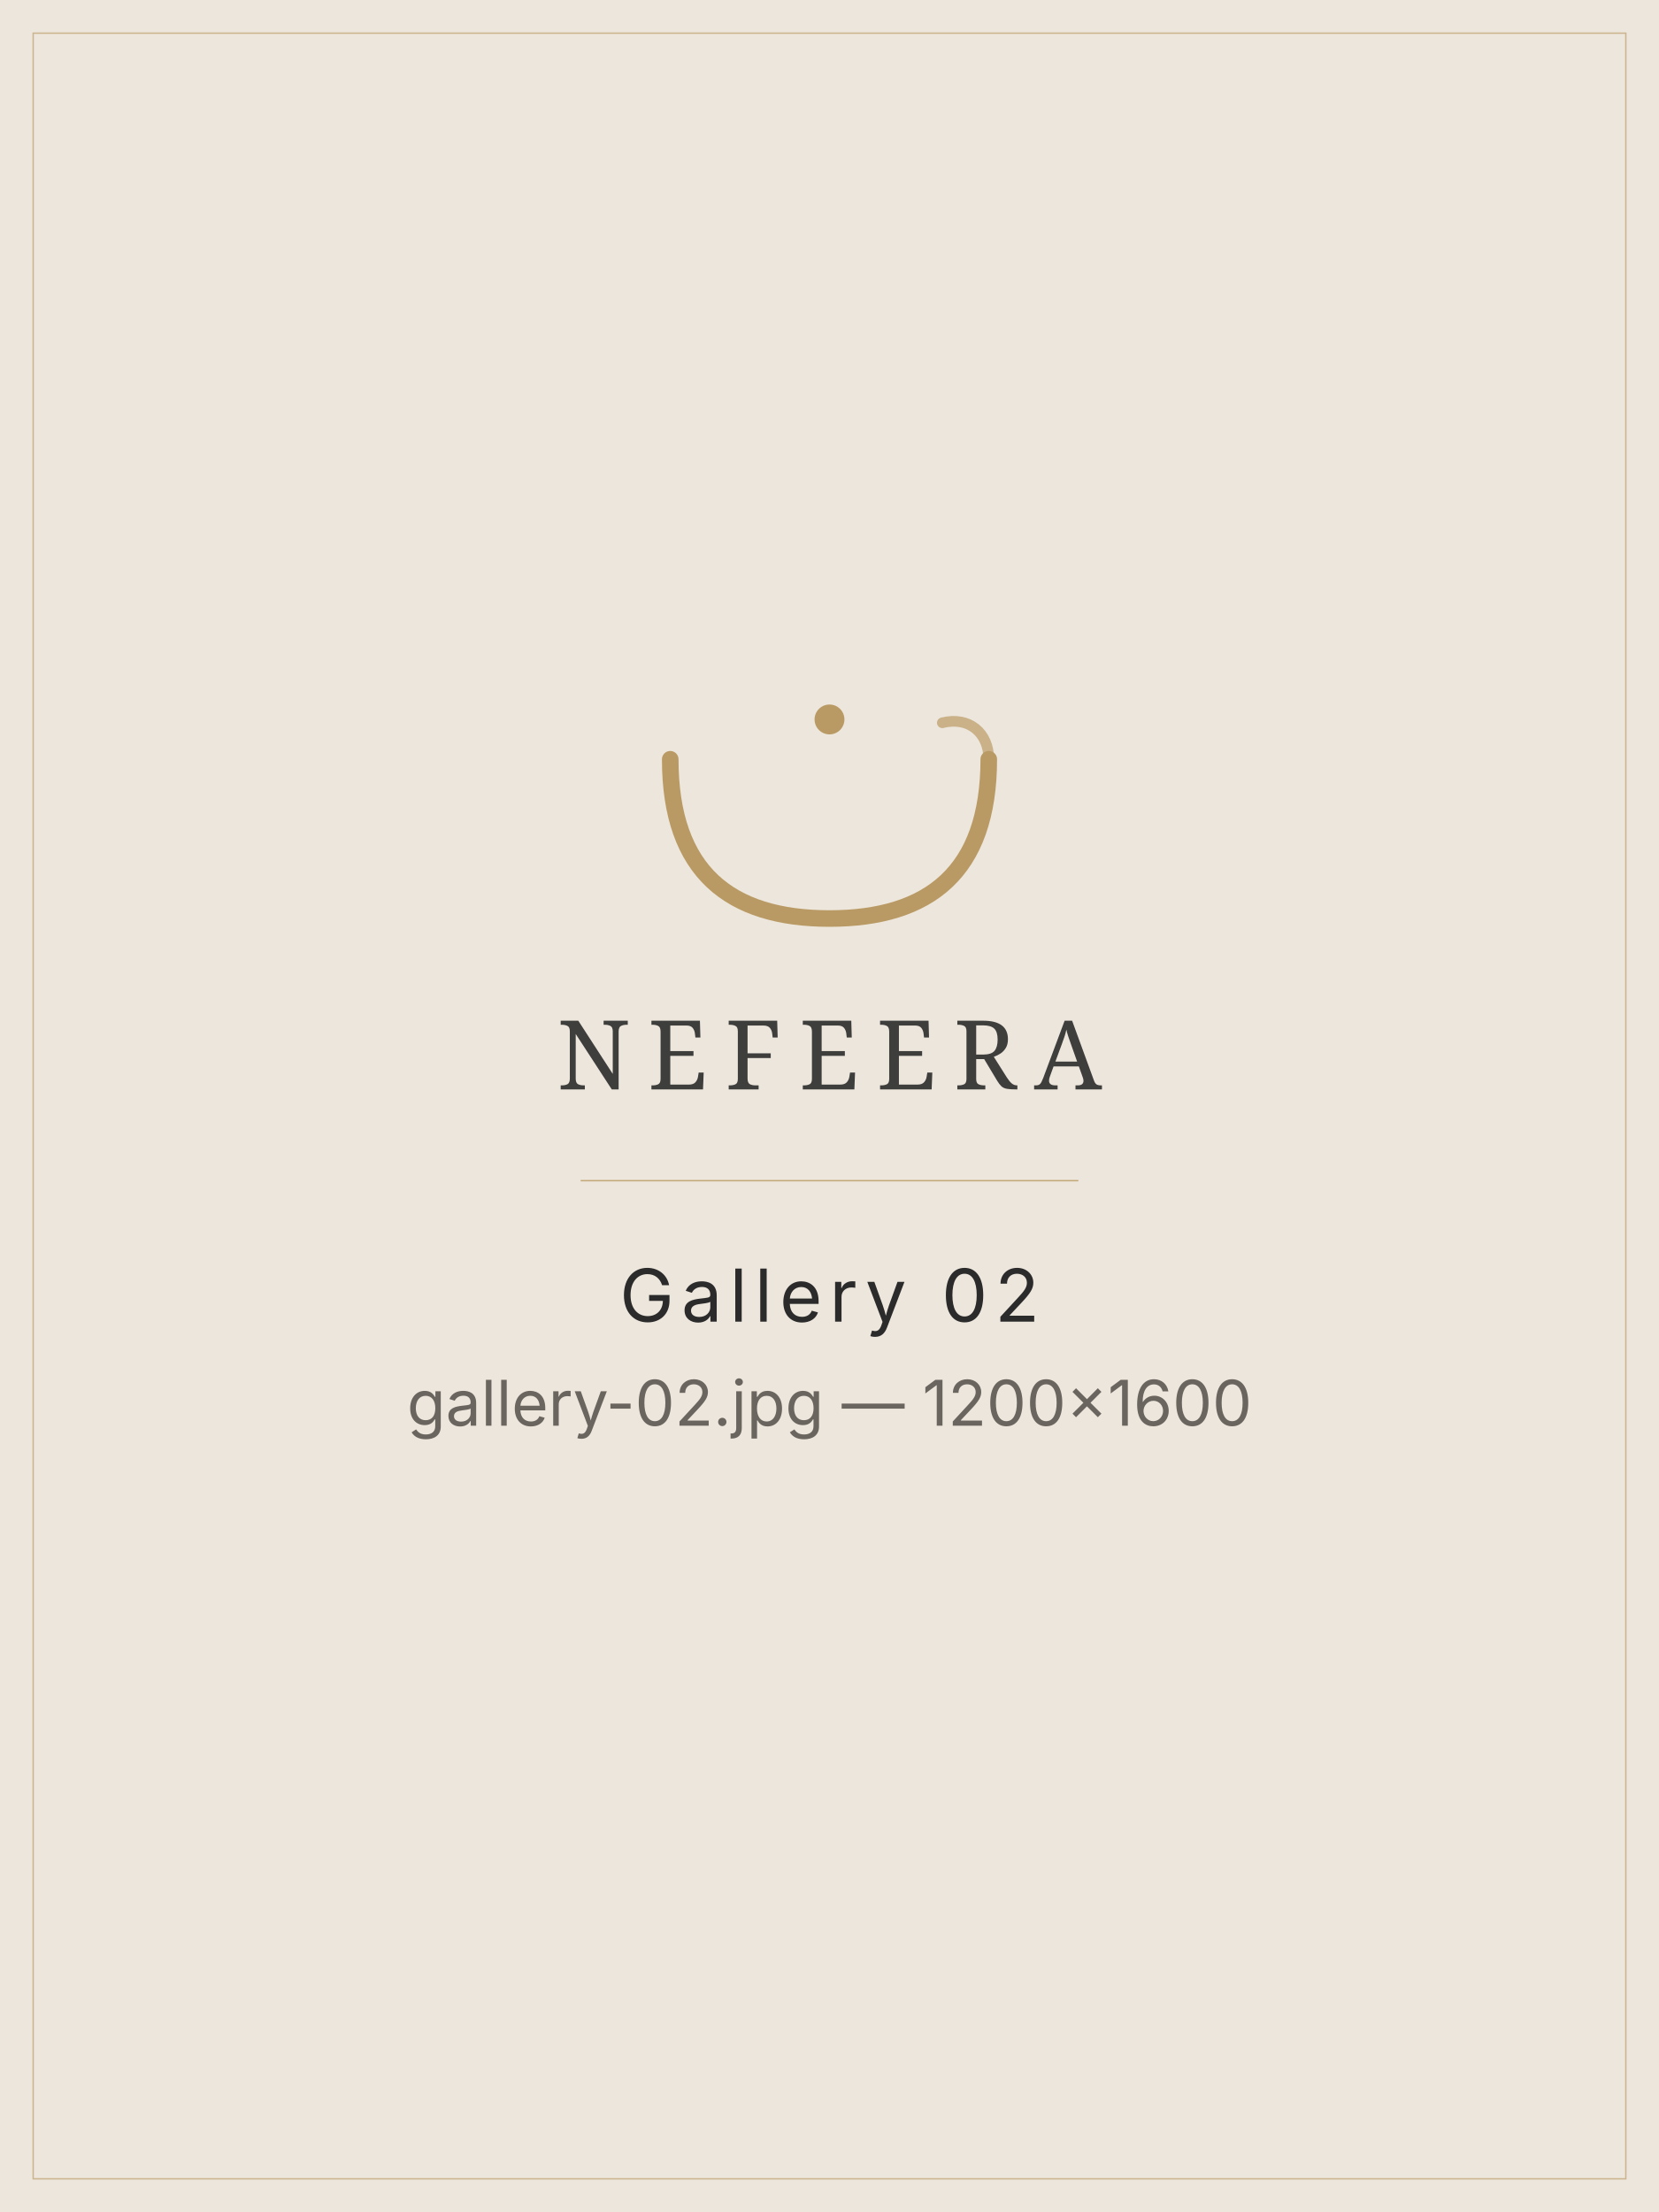
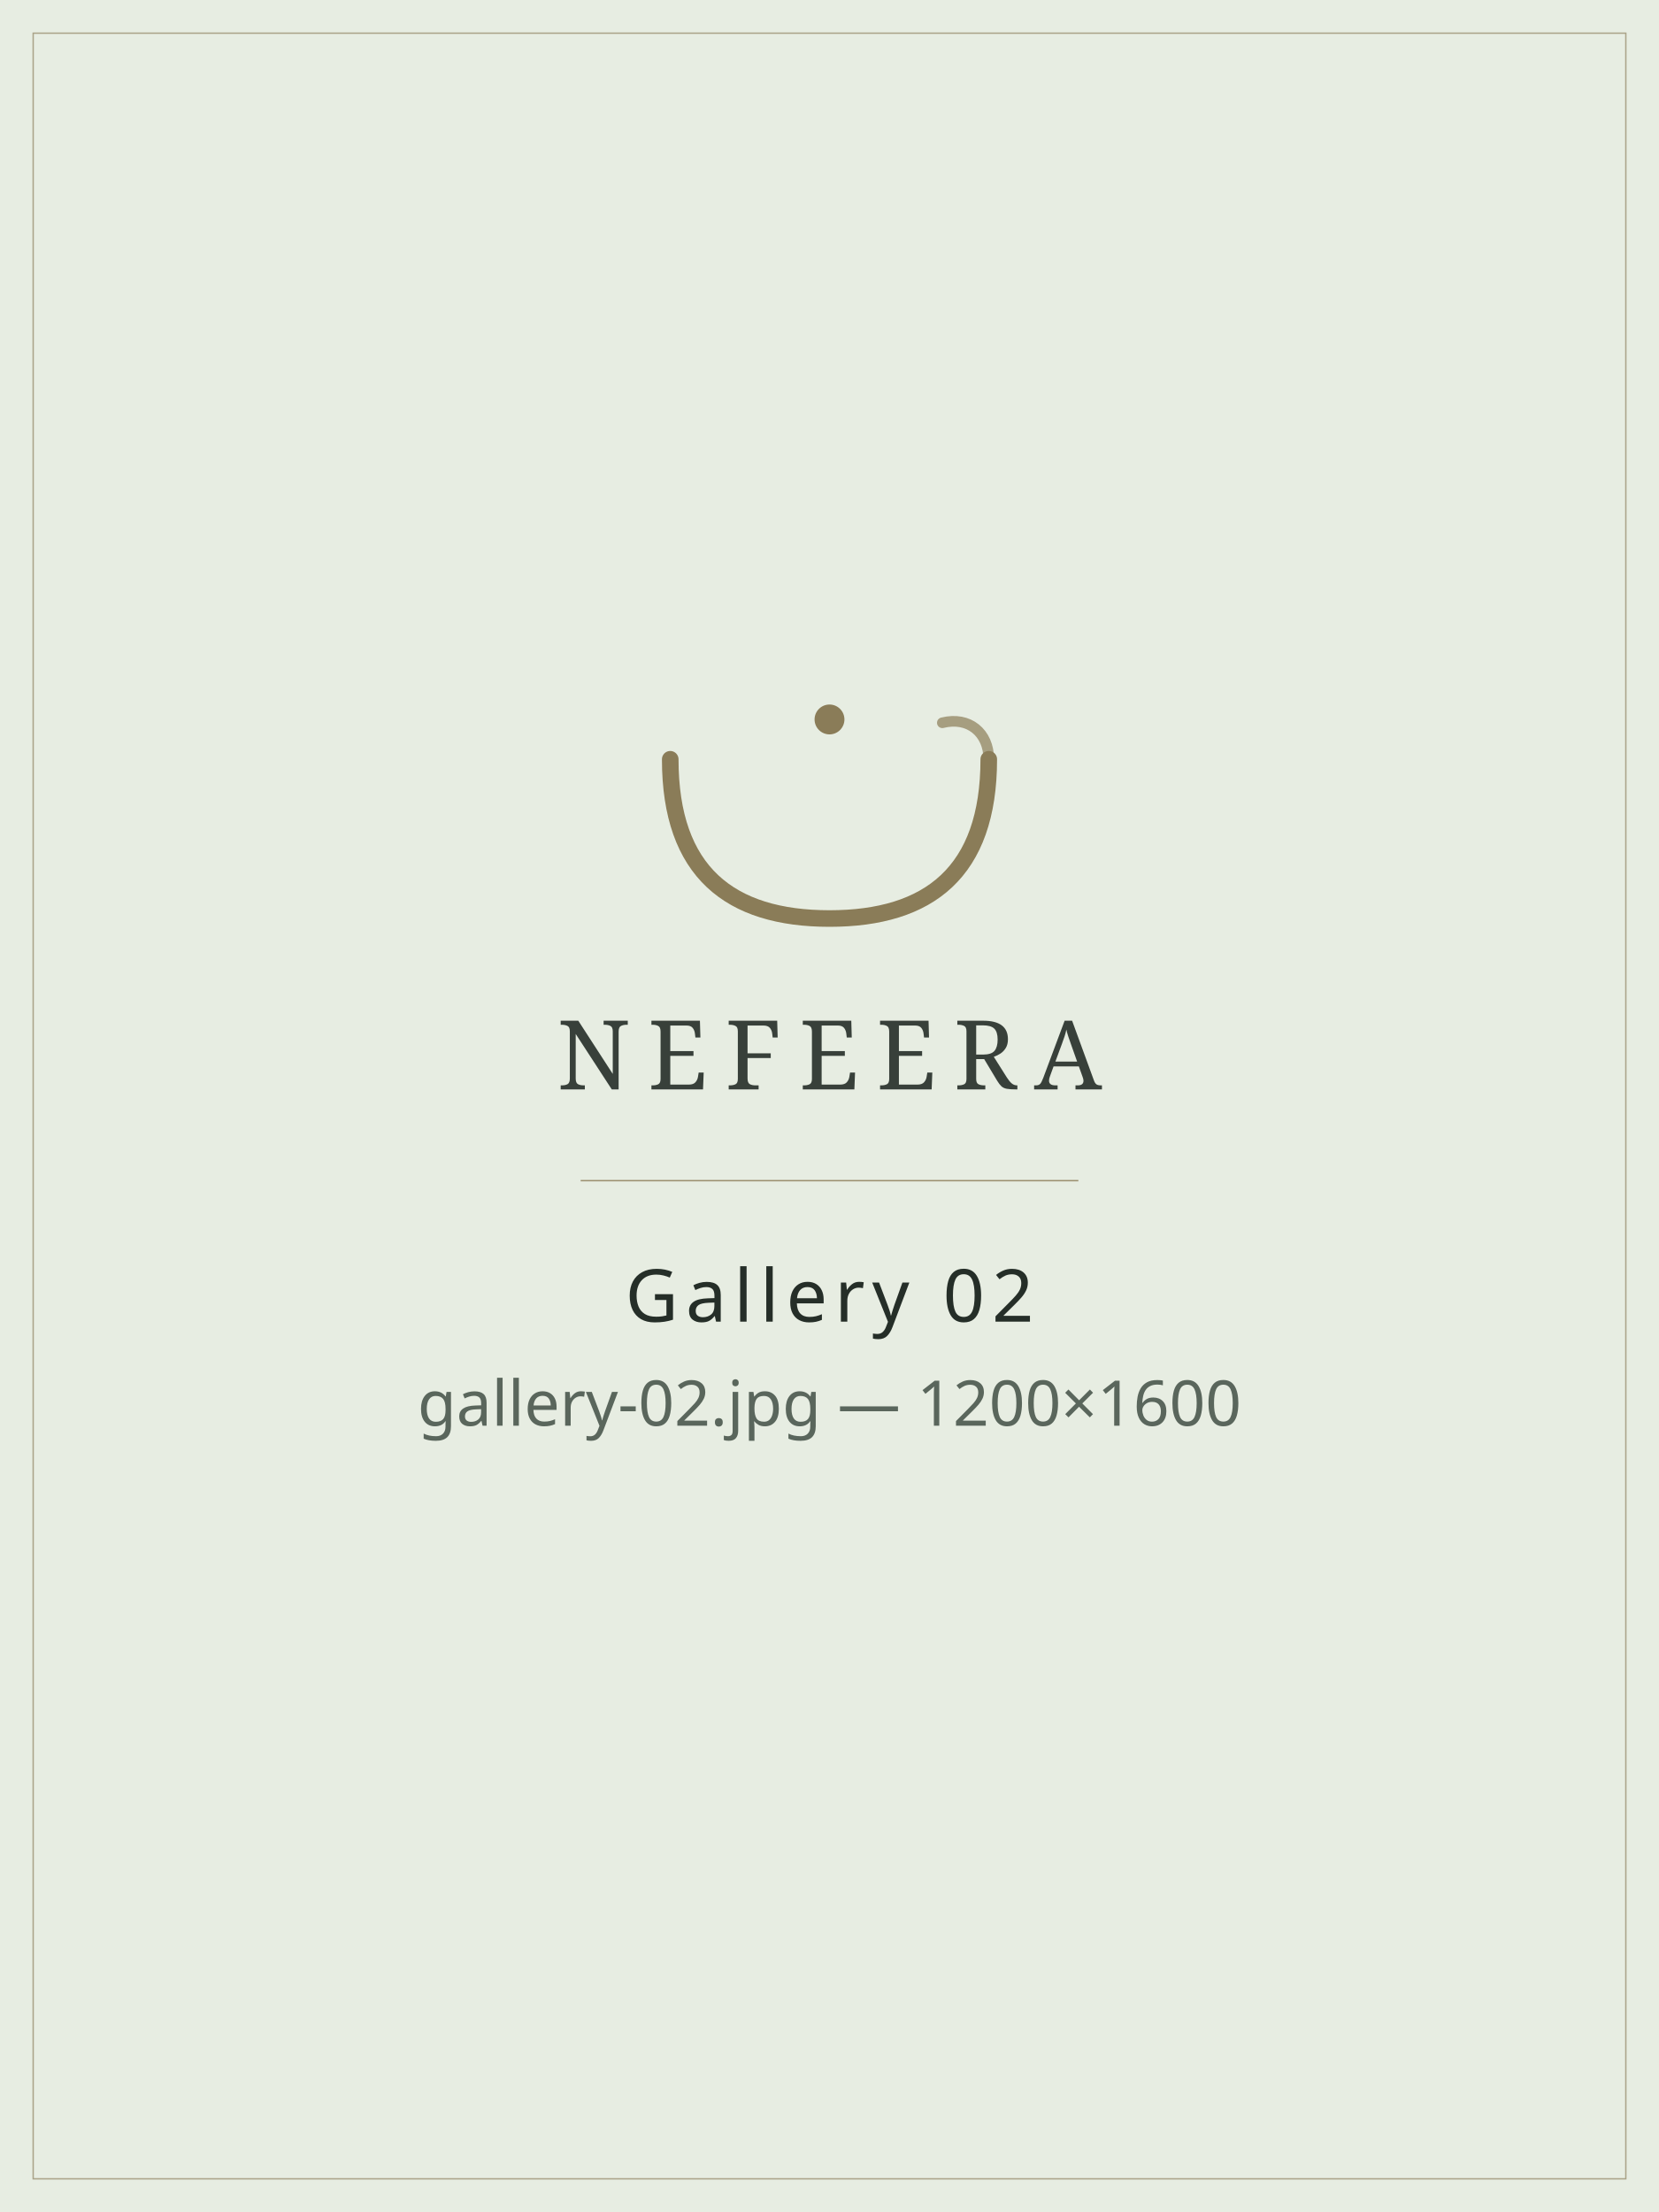
<svg xmlns="http://www.w3.org/2000/svg" viewBox="0 0 1200 1600" width="1200" height="1600" preserveAspectRatio="xMidYMid slice" role="img" aria-label="Gallery 02 placeholder. Required file: gallery-02.jpg — 1200×1600">
-   <rect width="1200" height="1600" fill="#EDE6DC" />
-   <rect x="24.00" y="24.00" width="1152.00" height="1552.00" fill="none" stroke="#B08D4F" stroke-width="1" vector-effect="non-scaling-stroke" opacity="0.55" />
-   <g transform="translate(456.00 506.00) scale(2.4)" fill="none" stroke="#B08D4F" stroke-linecap="round" stroke-linejoin="round" opacity="0.85">
+   <rect width="1200" height="1600" fill="#E7EDE2" />
+   <rect x="24.00" y="24.00" width="1152.00" height="1552.00" fill="none" stroke="#7A683F" stroke-width="1" vector-effect="non-scaling-stroke" opacity="0.55" />
+   <g transform="translate(456.00 506.00) scale(2.4)" fill="none" stroke="#7A683F" stroke-linecap="round" stroke-linejoin="round" opacity="0.85">
    <path d="M12 18 C12 52, 30 66, 60 66 C90 66, 108 52, 108 18" stroke-width="5" />
    <path d="M108 18 C108 10, 102 5, 94 7" stroke-width="3.2" opacity="0.7" />
-     <circle cx="60" cy="6" r="4.5" fill="#B08D4F" stroke="none" />
+     <circle cx="60" cy="6" r="4.5" fill="#7A683F" stroke="none" />
  </g>
-   <text x="600.00" y="788.00" text-anchor="middle" font-family="'Cormorant Garamond', Georgia, serif" font-size="69.60" letter-spacing="12.53" fill="#2B2B2B" opacity="0.9">NEFEERA</text>
-   <line x1="420.00" y1="854.00" x2="780.00" y2="854.00" stroke="#B08D4F" stroke-width="1" vector-effect="non-scaling-stroke" opacity="0.7" />
-   <text x="600.00" y="956.00" text-anchor="middle" font-family="Inter, system-ui, sans-serif" font-size="52.80" letter-spacing="5.28" fill="#2B2B2B">Gallery 02</text>
-   <text x="600.00" y="1031.24" text-anchor="middle" font-family="Inter, system-ui, sans-serif" font-size="45.60" fill="#6B6560">gallery-02.jpg — 1200×1600</text>
+   <text x="600.00" y="788.00" text-anchor="middle" font-family="Italiana, Georgia, serif" font-size="69.60" letter-spacing="12.53" fill="#252E28" opacity="0.9">NEFEERA</text>
+   <line x1="420.00" y1="854.00" x2="780.00" y2="854.00" stroke="#7A683F" stroke-width="1" vector-effect="non-scaling-stroke" opacity="0.7" />
+   <text x="600.00" y="956.00" text-anchor="middle" font-family="Outfit, system-ui, sans-serif" font-size="52.80" letter-spacing="5.28" fill="#252E28">Gallery 02</text>
+   <text x="600.00" y="1031.24" text-anchor="middle" font-family="Outfit, system-ui, sans-serif" font-size="45.60" fill="#5A665C">gallery-02.jpg — 1200×1600</text>
</svg>
